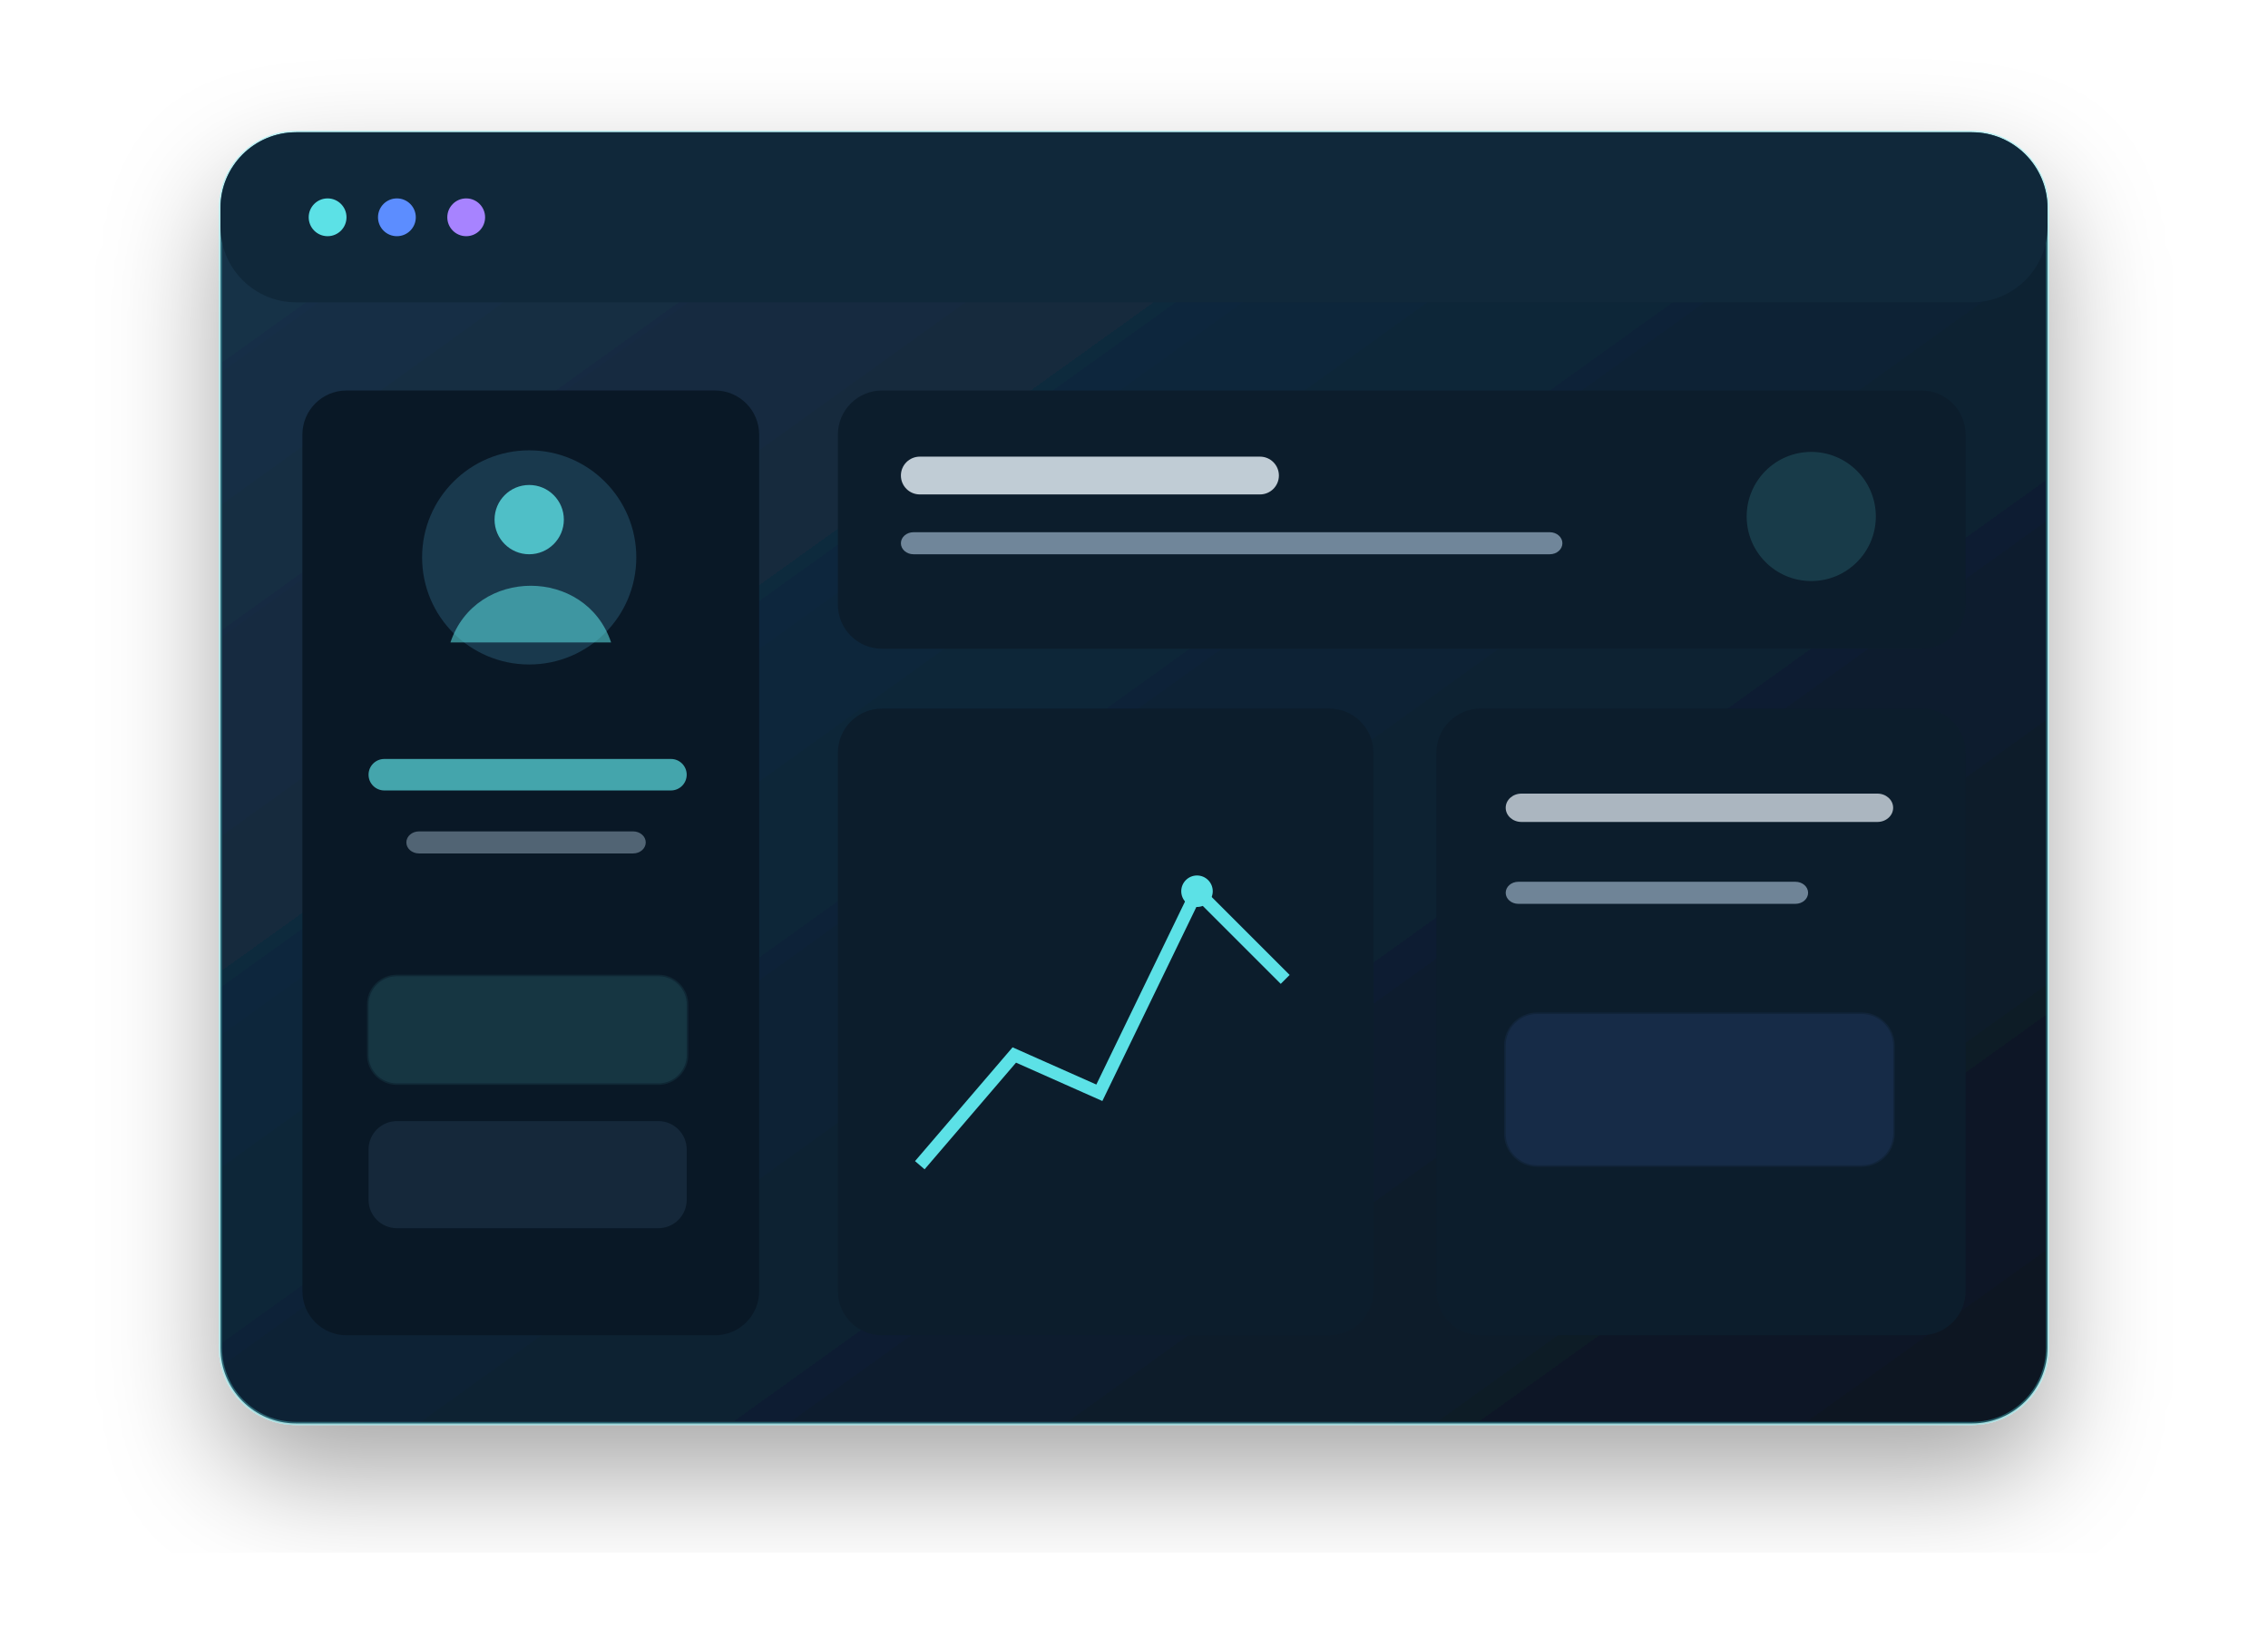
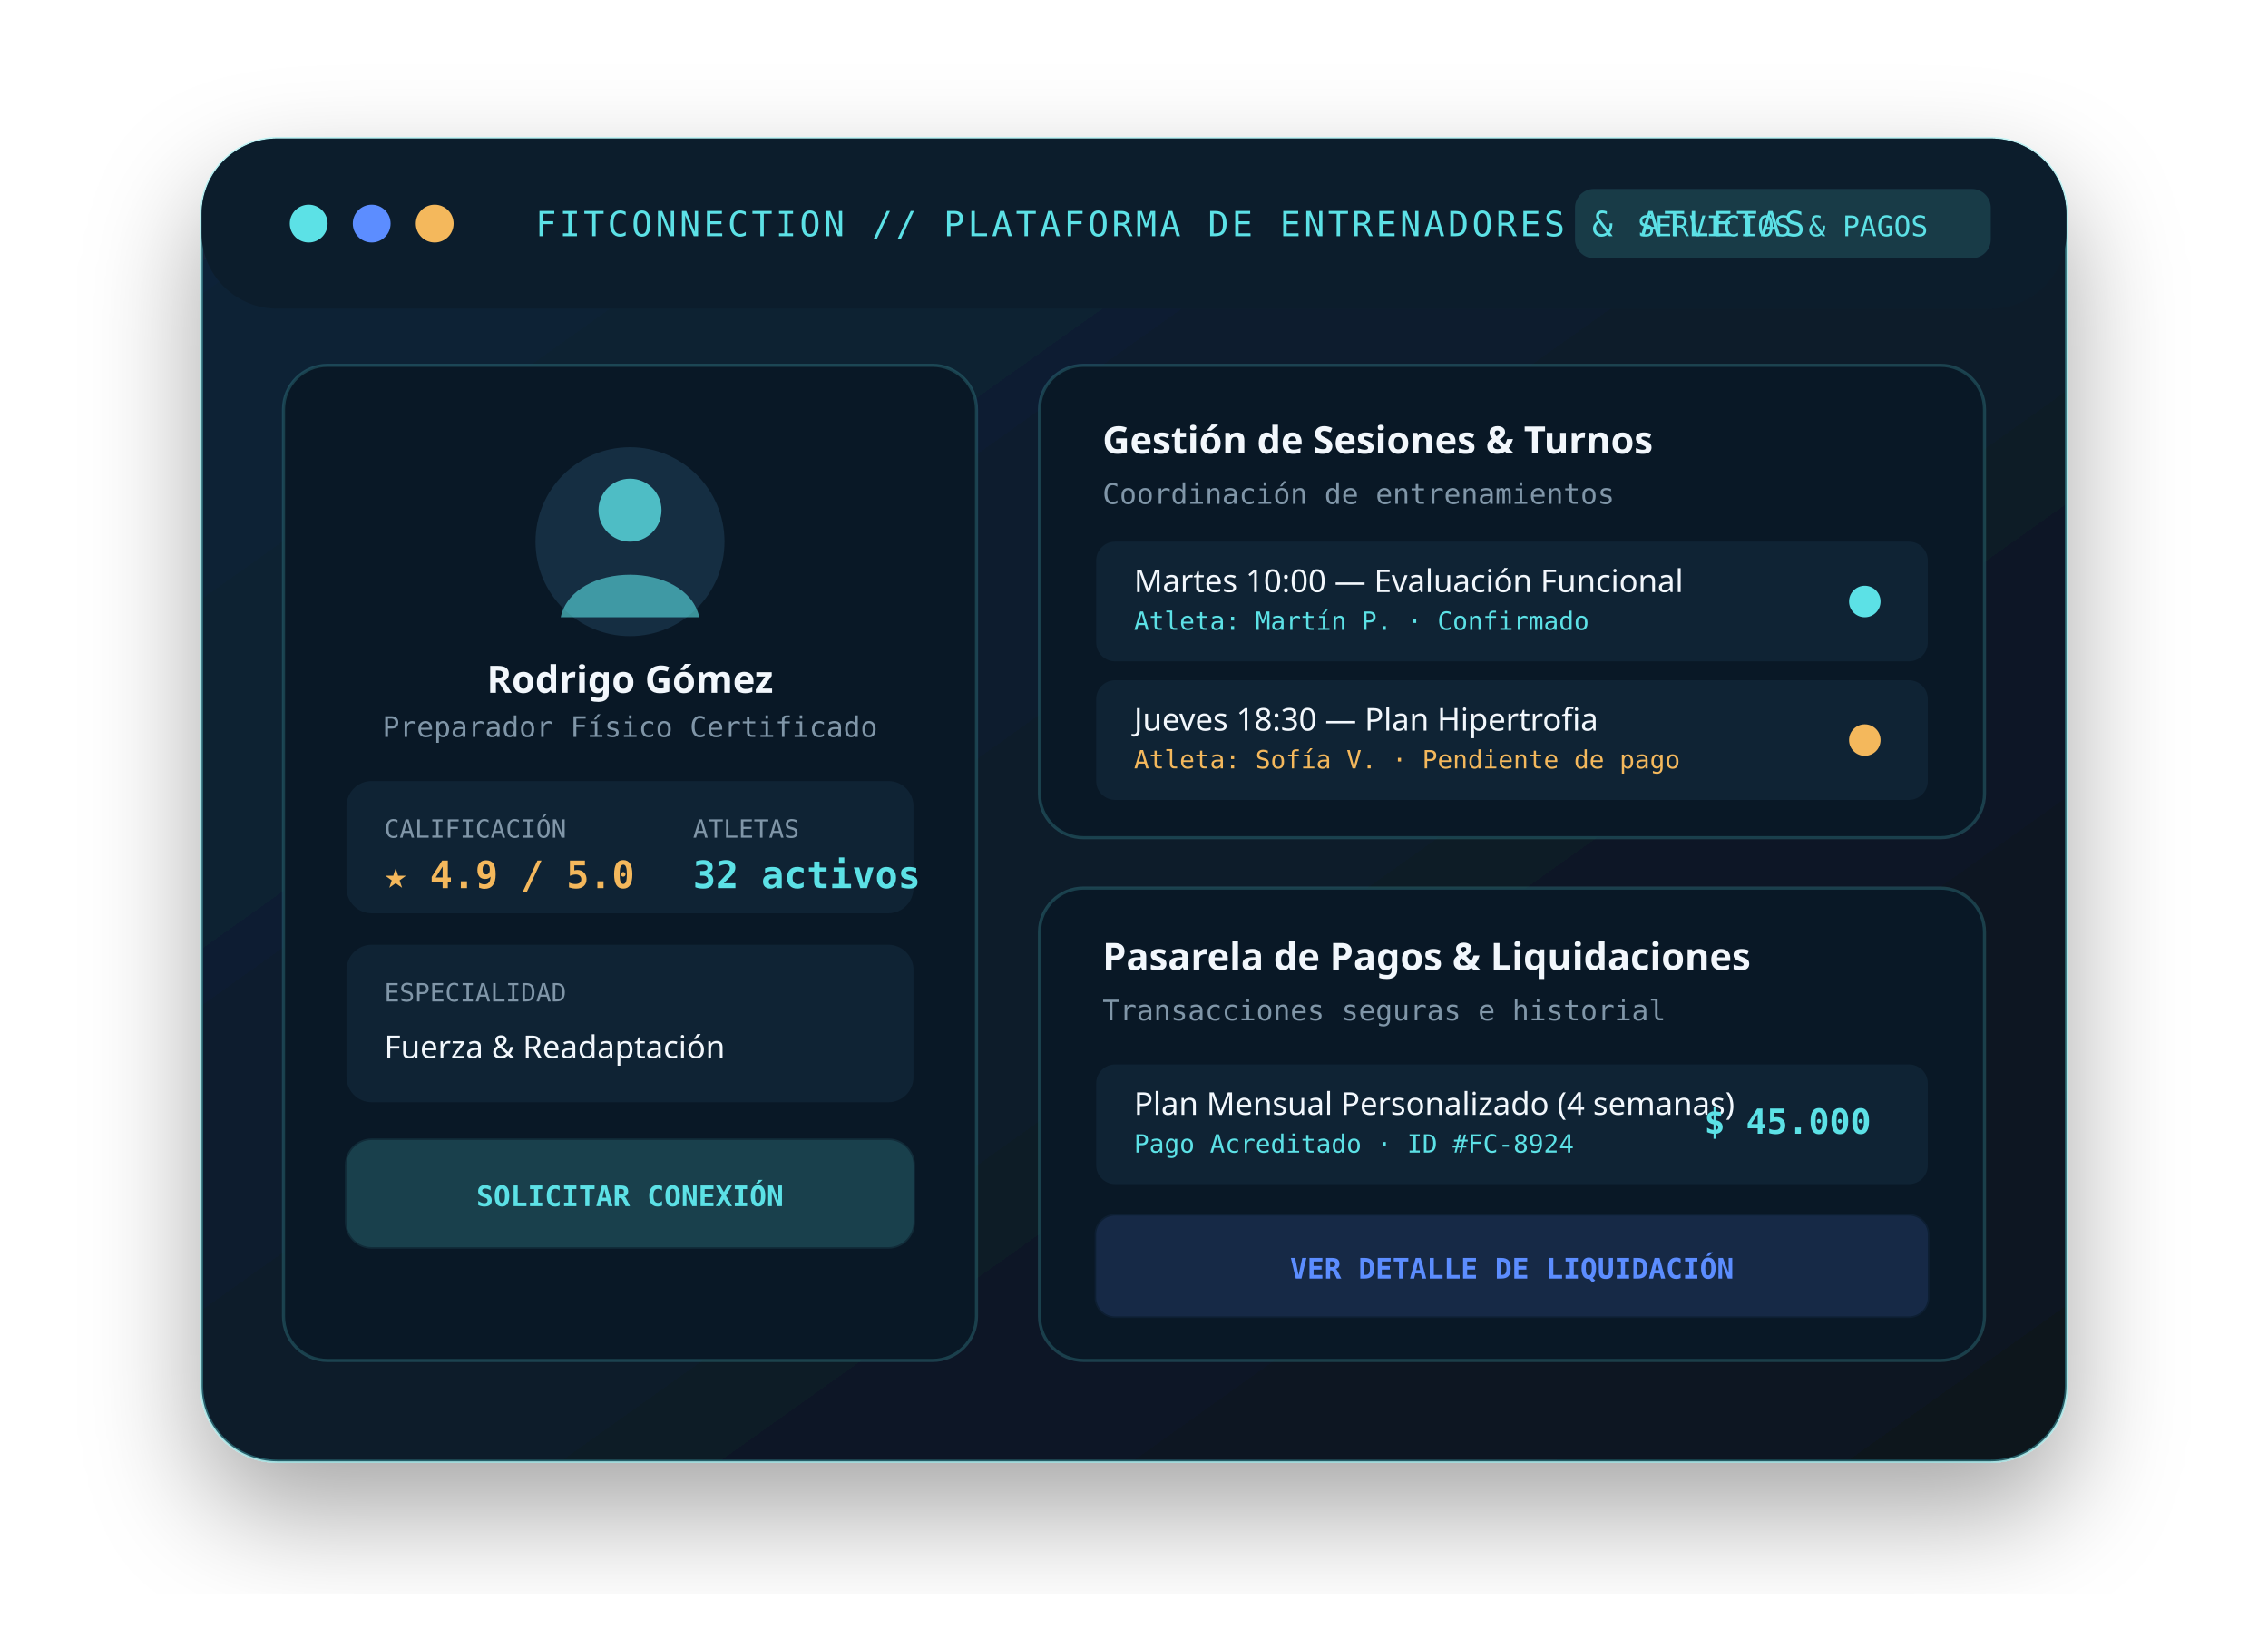
<svg xmlns="http://www.w3.org/2000/svg" viewBox="0 0 720 520">
  <defs>
-     <linearGradient id="a" x1="0" y1="0" x2="1" y2="1">
-       <stop stop-color="#163249" />
-       <stop offset="1" stop-color="#081522" />
+     <linearGradient id="bg-fitconn" x1="0" y1="0" x2="1" y2="1">
+       <stop stop-color="#122538" />
+       <stop offset="1" stop-color="#07131e" />
    </linearGradient>
-     <filter id="s">
+     <linearGradient id="amber-glow" x1="0" y1="0" x2="1" y2="0">
+       <stop stop-color="#f4b85c" />
+       <stop offset="1" stop-color="#5ce1e6" />
+     </linearGradient>
+     <filter id="shadow-fitconn">
      <feDropShadow dx="0" dy="16" stdDeviation="18" flood-opacity=".35" />
    </filter>
  </defs>
-   <rect x="70" y="42" width="580" height="410" rx="24" fill="url(#a)" stroke="#5ce1e6" stroke-opacity=".34" filter="url(#s)" />
-   <rect x="70" y="42" width="580" height="54" rx="24" fill="#10283a" />
-   <circle cx="104" cy="69" r="6" fill="#5ce1e6" />
-   <circle cx="126" cy="69" r="6" fill="#5c8dff" />
-   <circle cx="148" cy="69" r="6" fill="#a783ff" />
-   <rect x="96" y="124" width="145" height="300" rx="14" fill="#091826" />
-   <circle cx="168" cy="177" r="34" fill="#19394d" />
-   <circle cx="168" cy="165" r="11" fill="#5ce1e6" opacity=".8" />
-   <path d="M143 204c8-24 43-24 51 0" fill="#5ce1e6" opacity=".55" />
-   <rect x="117" y="241" width="101" height="10" rx="5" fill="#5ce1e6" opacity=".7" />
-   <rect x="129" y="264" width="76" height="7" rx="4" fill="#8096a8" opacity=".6" />
-   <rect x="117" y="310" width="101" height="34" rx="9" fill="#5ce1e6" opacity=".15" stroke="#5ce1e6" stroke-opacity=".5" />
-   <rect x="117" y="356" width="101" height="34" rx="9" fill="#15283a" />
-   <rect x="266" y="124" width="358" height="82" rx="14" fill="#0c1d2c" />
-   <rect x="286" y="145" width="120" height="12" rx="6" fill="#eef7ff" opacity=".8" />
-   <rect x="286" y="169" width="210" height="7" rx="4" fill="#70869a" />
-   <circle cx="575" cy="164" r="20" fill="#5ce1e6" opacity=".16" stroke="#5ce1e6" />
-   <rect x="266" y="225" width="170" height="199" rx="14" fill="#0c1d2c" />
-   <rect x="456" y="225" width="168" height="199" rx="14" fill="#0c1d2c" />
-   <path d="M292 370l30-35 27 12 31-64 28 28" fill="none" stroke="#5ce1e6" stroke-width="4" />
-   <circle cx="380" cy="283" r="5" fill="#5ce1e6" />
-   <rect x="478" y="252" width="123" height="9" rx="5" fill="#eef7ff" opacity=".7" />
-   <rect x="478" y="280" width="96" height="7" rx="4" fill="#6f8497" />
-   <rect x="478" y="322" width="123" height="48" rx="10" fill="#5c8dff" opacity=".13" stroke="#5c8dff" stroke-opacity=".5" />
+   <rect x="64" y="44" width="592" height="420" rx="24" fill="url(#bg-fitconn)" stroke="#5ce1e6" stroke-opacity=".35" filter="url(#shadow-fitconn)" />
+   <rect x="64" y="44" width="592" height="54" rx="24" fill="#0c1d2c" />
+   <circle cx="98" cy="71" r="6" fill="#5ce1e6" />
+   <circle cx="118" cy="71" r="6" fill="#5c8dff" />
+   <circle cx="138" cy="71" r="6" fill="#f4b85c" />
+   <text x="170" y="75" fill="#5ce1e6" font-family="'DM Mono', monospace" font-size="11" letter-spacing="1">FITCONNECTION // PLATAFORMA DE ENTRENADORES &amp; ATLETAS</text>
+   <rect x="500" y="60" width="132" height="22" rx="6" fill="#5ce1e6" opacity=".15" />
+   <text x="566" y="75" text-anchor="middle" fill="#5ce1e6" font-family="monospace" font-size="9">SERVICIOS &amp; PAGOS</text>
+   <g transform="translate(90, 116)">
+     <rect x="0" y="0" width="220" height="316" rx="14" fill="#091826" stroke="#5ce1e6" stroke-opacity=".2" />
+     <circle cx="110" cy="56" r="30" fill="#152e42" />
+     <circle cx="110" cy="46" r="10" fill="#5ce1e6" opacity=".8" />
+     <path d="M88 80c4-18 40-18 44 0" fill="#5ce1e6" opacity=".6" />
+     <text x="110" y="104" text-anchor="middle" fill="#f2f7fc" font-family="'Segoe UI', sans-serif" font-size="12" font-weight="600">Rodrigo Gómez</text>
+     <text x="110" y="118" text-anchor="middle" fill="#8096a8" font-family="monospace" font-size="9">Preparador Físico Certificado</text>
+     <rect x="20" y="132" width="180" height="42" rx="8" fill="#0f2334" />
+     <text x="32" y="150" fill="#8096a8" font-family="monospace" font-size="8">CALIFICACIÓN</text>
+     <text x="32" y="166" fill="#f4b85c" font-family="'DM Mono', monospace" font-size="12" font-weight="700">★ 4.9 / 5.0</text>
+     <text x="130" y="150" fill="#8096a8" font-family="monospace" font-size="8">ATLETAS</text>
+     <text x="130" y="166" fill="#5ce1e6" font-family="'DM Mono', monospace" font-size="12" font-weight="700">32 activos</text>
+     <rect x="20" y="184" width="180" height="50" rx="8" fill="#0f2334" />
+     <text x="32" y="202" fill="#8096a8" font-family="monospace" font-size="8">ESPECIALIDAD</text>
+     <text x="32" y="220" fill="#f2f7fc" font-family="'Segoe UI', sans-serif" font-size="10">Fuerza &amp; Readaptación</text>
+     <rect x="20" y="246" width="180" height="34" rx="8" fill="#5ce1e6" opacity=".2" stroke="#5ce1e6" stroke-opacity=".5" />
+     <text x="110" y="267" text-anchor="middle" fill="#5ce1e6" font-family="monospace" font-size="9" font-weight="600">SOLICITAR CONEXIÓN</text>
+   </g>
+   <g transform="translate(330, 116)">
+     <rect x="0" y="0" width="300" height="150" rx="14" fill="#091826" stroke="#5ce1e6" stroke-opacity=".2" />
+     <text x="20" y="28" fill="#f2f7fc" font-family="'Segoe UI', sans-serif" font-size="12" font-weight="600">Gestión de Sesiones &amp; Turnos</text>
+     <text x="20" y="44" fill="#8096a8" font-family="'DM Mono', monospace" font-size="9">Coordinación de entrenamientos</text>
+     <rect x="18" y="56" width="264" height="38" rx="6" fill="#0f2334" />
+     <text x="30" y="72" fill="#f2f7fc" font-family="'Segoe UI', sans-serif" font-size="10">Martes 10:00 — Evaluación Funcional</text>
+     <text x="30" y="84" fill="#5ce1e6" font-family="monospace" font-size="8">Atleta: Martín P. · Confirmado</text>
+     <circle cx="262" cy="75" r="5" fill="#5ce1e6" />
+     <rect x="18" y="100" width="264" height="38" rx="6" fill="#0f2334" />
+     <text x="30" y="116" fill="#f2f7fc" font-family="'Segoe UI', sans-serif" font-size="10">Jueves 18:30 — Plan Hipertrofia</text>
+     <text x="30" y="128" fill="#f4b85c" font-family="monospace" font-size="8">Atleta: Sofía V. · Pendiente de pago</text>
+     <circle cx="262" cy="119" r="5" fill="#f4b85c" />
+     <rect x="0" y="166" width="300" height="150" rx="14" fill="#091826" stroke="#5ce1e6" stroke-opacity=".2" />
+     <text x="20" y="192" fill="#f2f7fc" font-family="'Segoe UI', sans-serif" font-size="12" font-weight="600">Pasarela de Pagos &amp; Liquidaciones</text>
+     <text x="20" y="208" fill="#8096a8" font-family="'DM Mono', monospace" font-size="9">Transacciones seguras e historial</text>
+     <rect x="18" y="222" width="264" height="38" rx="6" fill="#0f2334" />
+     <text x="30" y="238" fill="#f2f7fc" font-family="'Segoe UI', sans-serif" font-size="10">Plan Mensual Personalizado (4 semanas)</text>
+     <text x="30" y="250" fill="#5ce1e6" font-family="monospace" font-size="8">Pago Acreditado · ID #FC-8924</text>
+     <text x="264" y="244" text-anchor="end" fill="#5ce1e6" font-family="'DM Mono', monospace" font-size="11" font-weight="600">$ 45.000</text>
+     <rect x="18" y="270" width="264" height="32" rx="6" fill="#5c8dff" opacity=".15" stroke="#5c8dff" stroke-opacity=".4" />
+     <text x="150" y="290" text-anchor="middle" fill="#5c8dff" font-family="monospace" font-size="9" font-weight="600">VER DETALLE DE LIQUIDACIÓN</text>
+   </g>
</svg>
